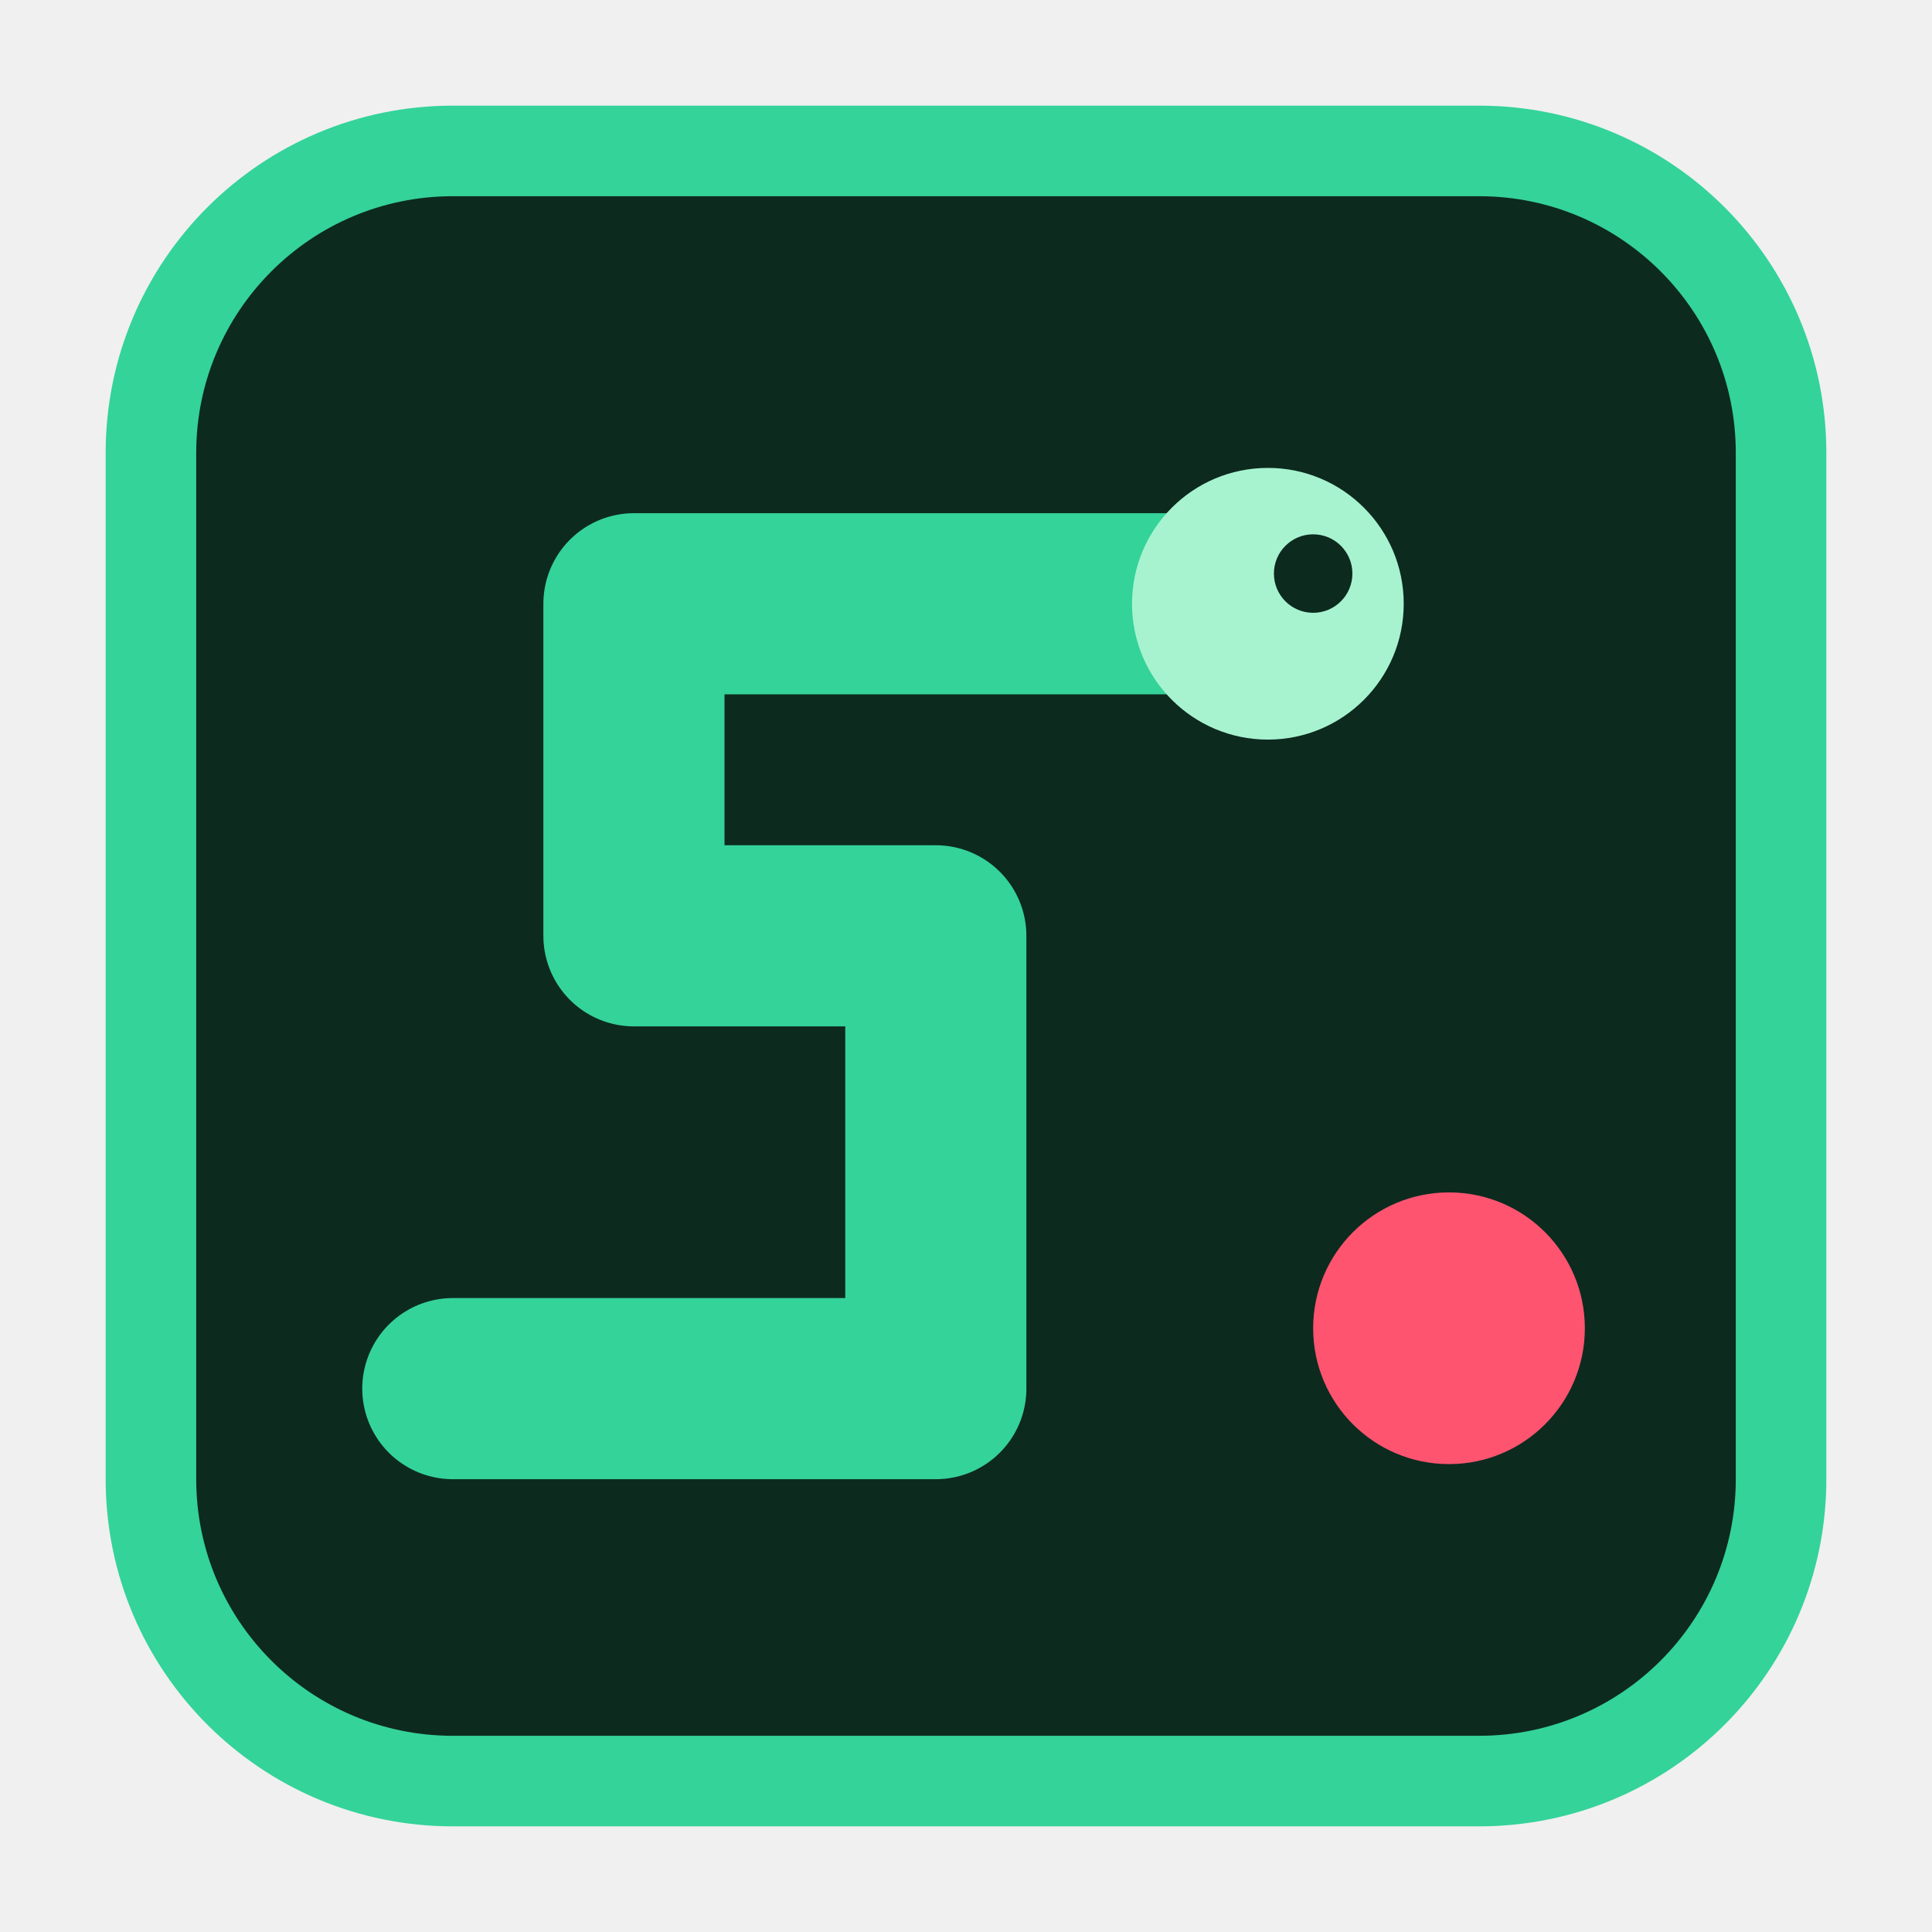
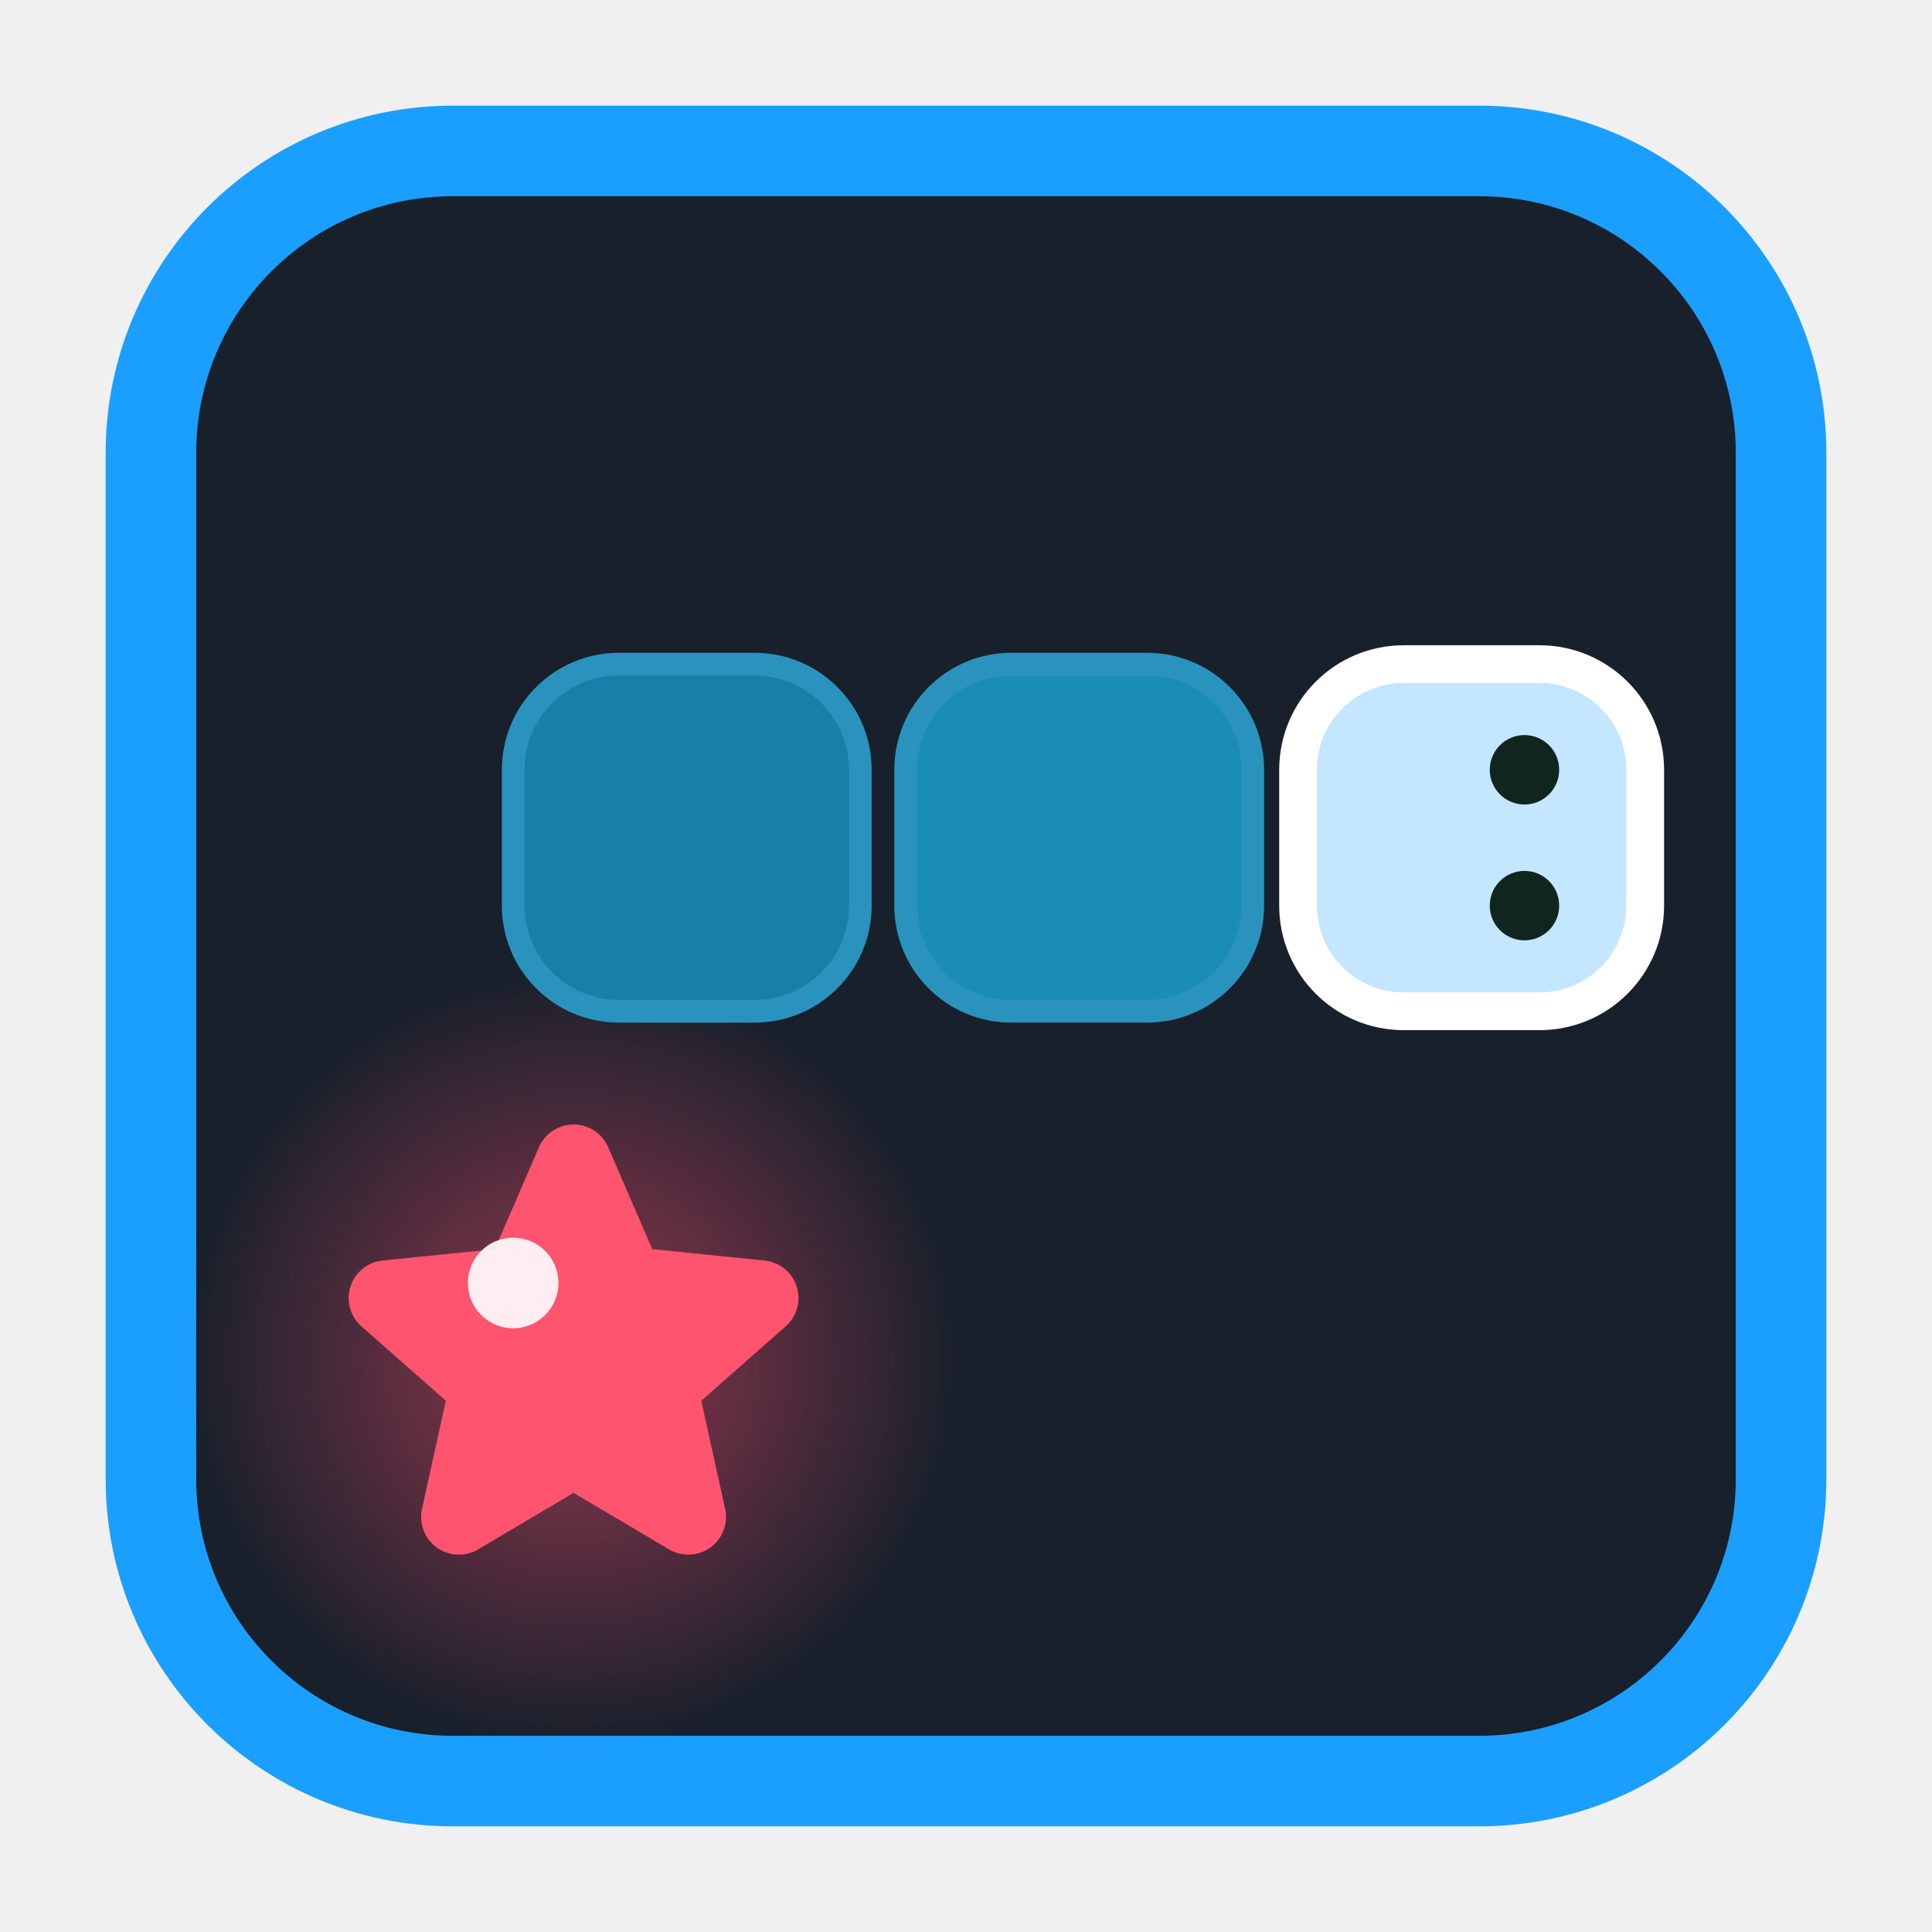
<svg xmlns="http://www.w3.org/2000/svg" viewBox="0 0 128 128">
-   <rect x="10" y="10" width="108" height="108" rx="20" fill="#0d2a1f" stroke="#34d399" stroke-width="6" />
-   <path d="M30 92 H62 V62 H42 V40 H84" fill="none" stroke="#34d399" stroke-width="12" stroke-linecap="round" stroke-linejoin="round" />
-   <circle cx="84" cy="40" r="9" fill="#a7f3d0" />
-   <circle cx="87" cy="38" r="2.6" fill="#0d2a1f" />
-   <circle cx="96" cy="88" r="9" fill="#ff5470" />
+   <defs>
+     <radialGradient id="g">
+       <stop offset="0" stop-color="#ff4d6d" stop-opacity=".55" />
+       <stop offset="1" stop-color="#ff4d6d" stop-opacity="0" />
+     </radialGradient>
+   </defs>
+   <rect x="10" y="10" width="108" height="108" rx="20" fill="#18202b" stroke="#1a9fff" stroke-width="6" />
+   <circle cx="38" cy="90" r="26" fill="url(#g)" />
+   <polygon points="38.0,77.0 41.5,85.1 50.4,86.0 43.7,91.9 45.6,100.5 38.0,96.0 30.4,100.5 32.3,91.9 25.6,86.0 34.5,85.1" fill="#ff5470" stroke="#ff5470" stroke-width="5" stroke-linejoin="round" />
+   <circle cx="34" cy="85" r="3" fill="#fff" opacity=".9" />
+   <rect x="34" y="44" width="23" height="23" rx="7" fill="#1a7fa8" stroke="#2a93bd" stroke-width="1.5" />
+   <rect x="60" y="44" width="23" height="23" rx="7" fill="#1a8cb8" stroke="#2a93bd" stroke-width="1.5" />
+   <rect x="86" y="44" width="23" height="23" rx="7" fill="#c4e6ff" stroke="#ffffff" stroke-width="2.5" />
+   <circle cx="101" cy="51" r="2.3" fill="#10251d" />
+   <circle cx="101" cy="60" r="2.3" fill="#10251d" />
</svg>
